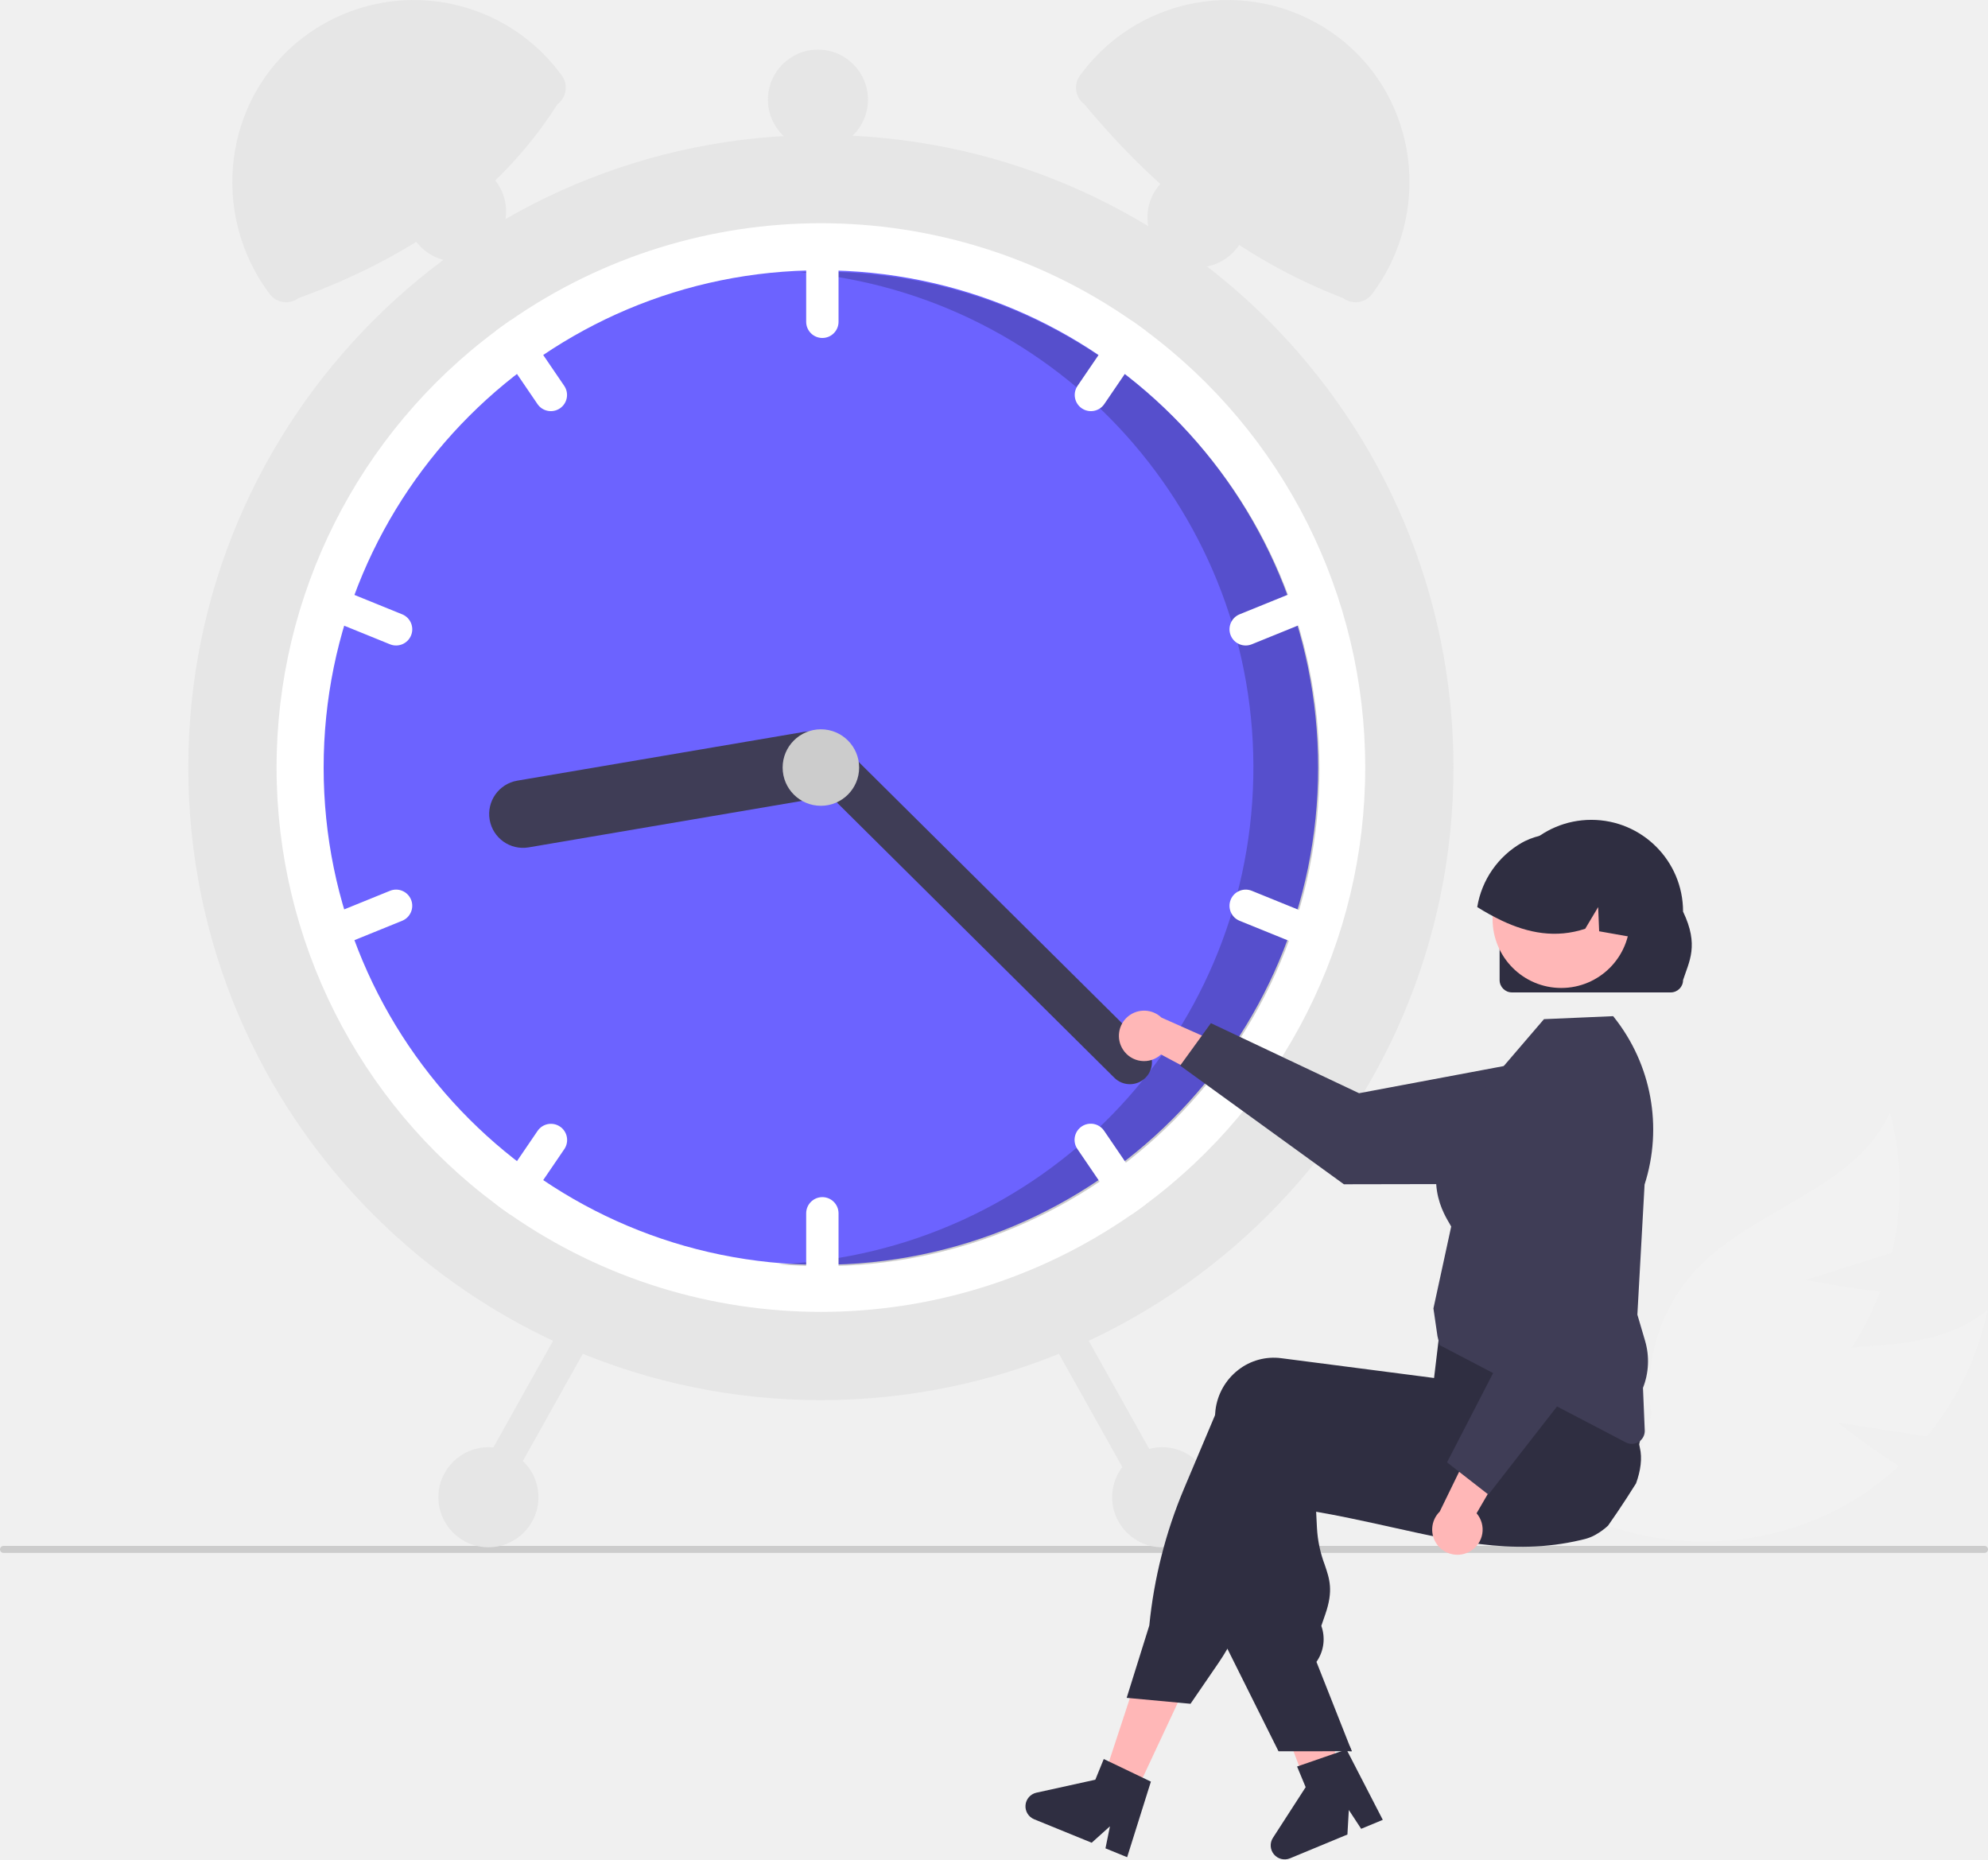
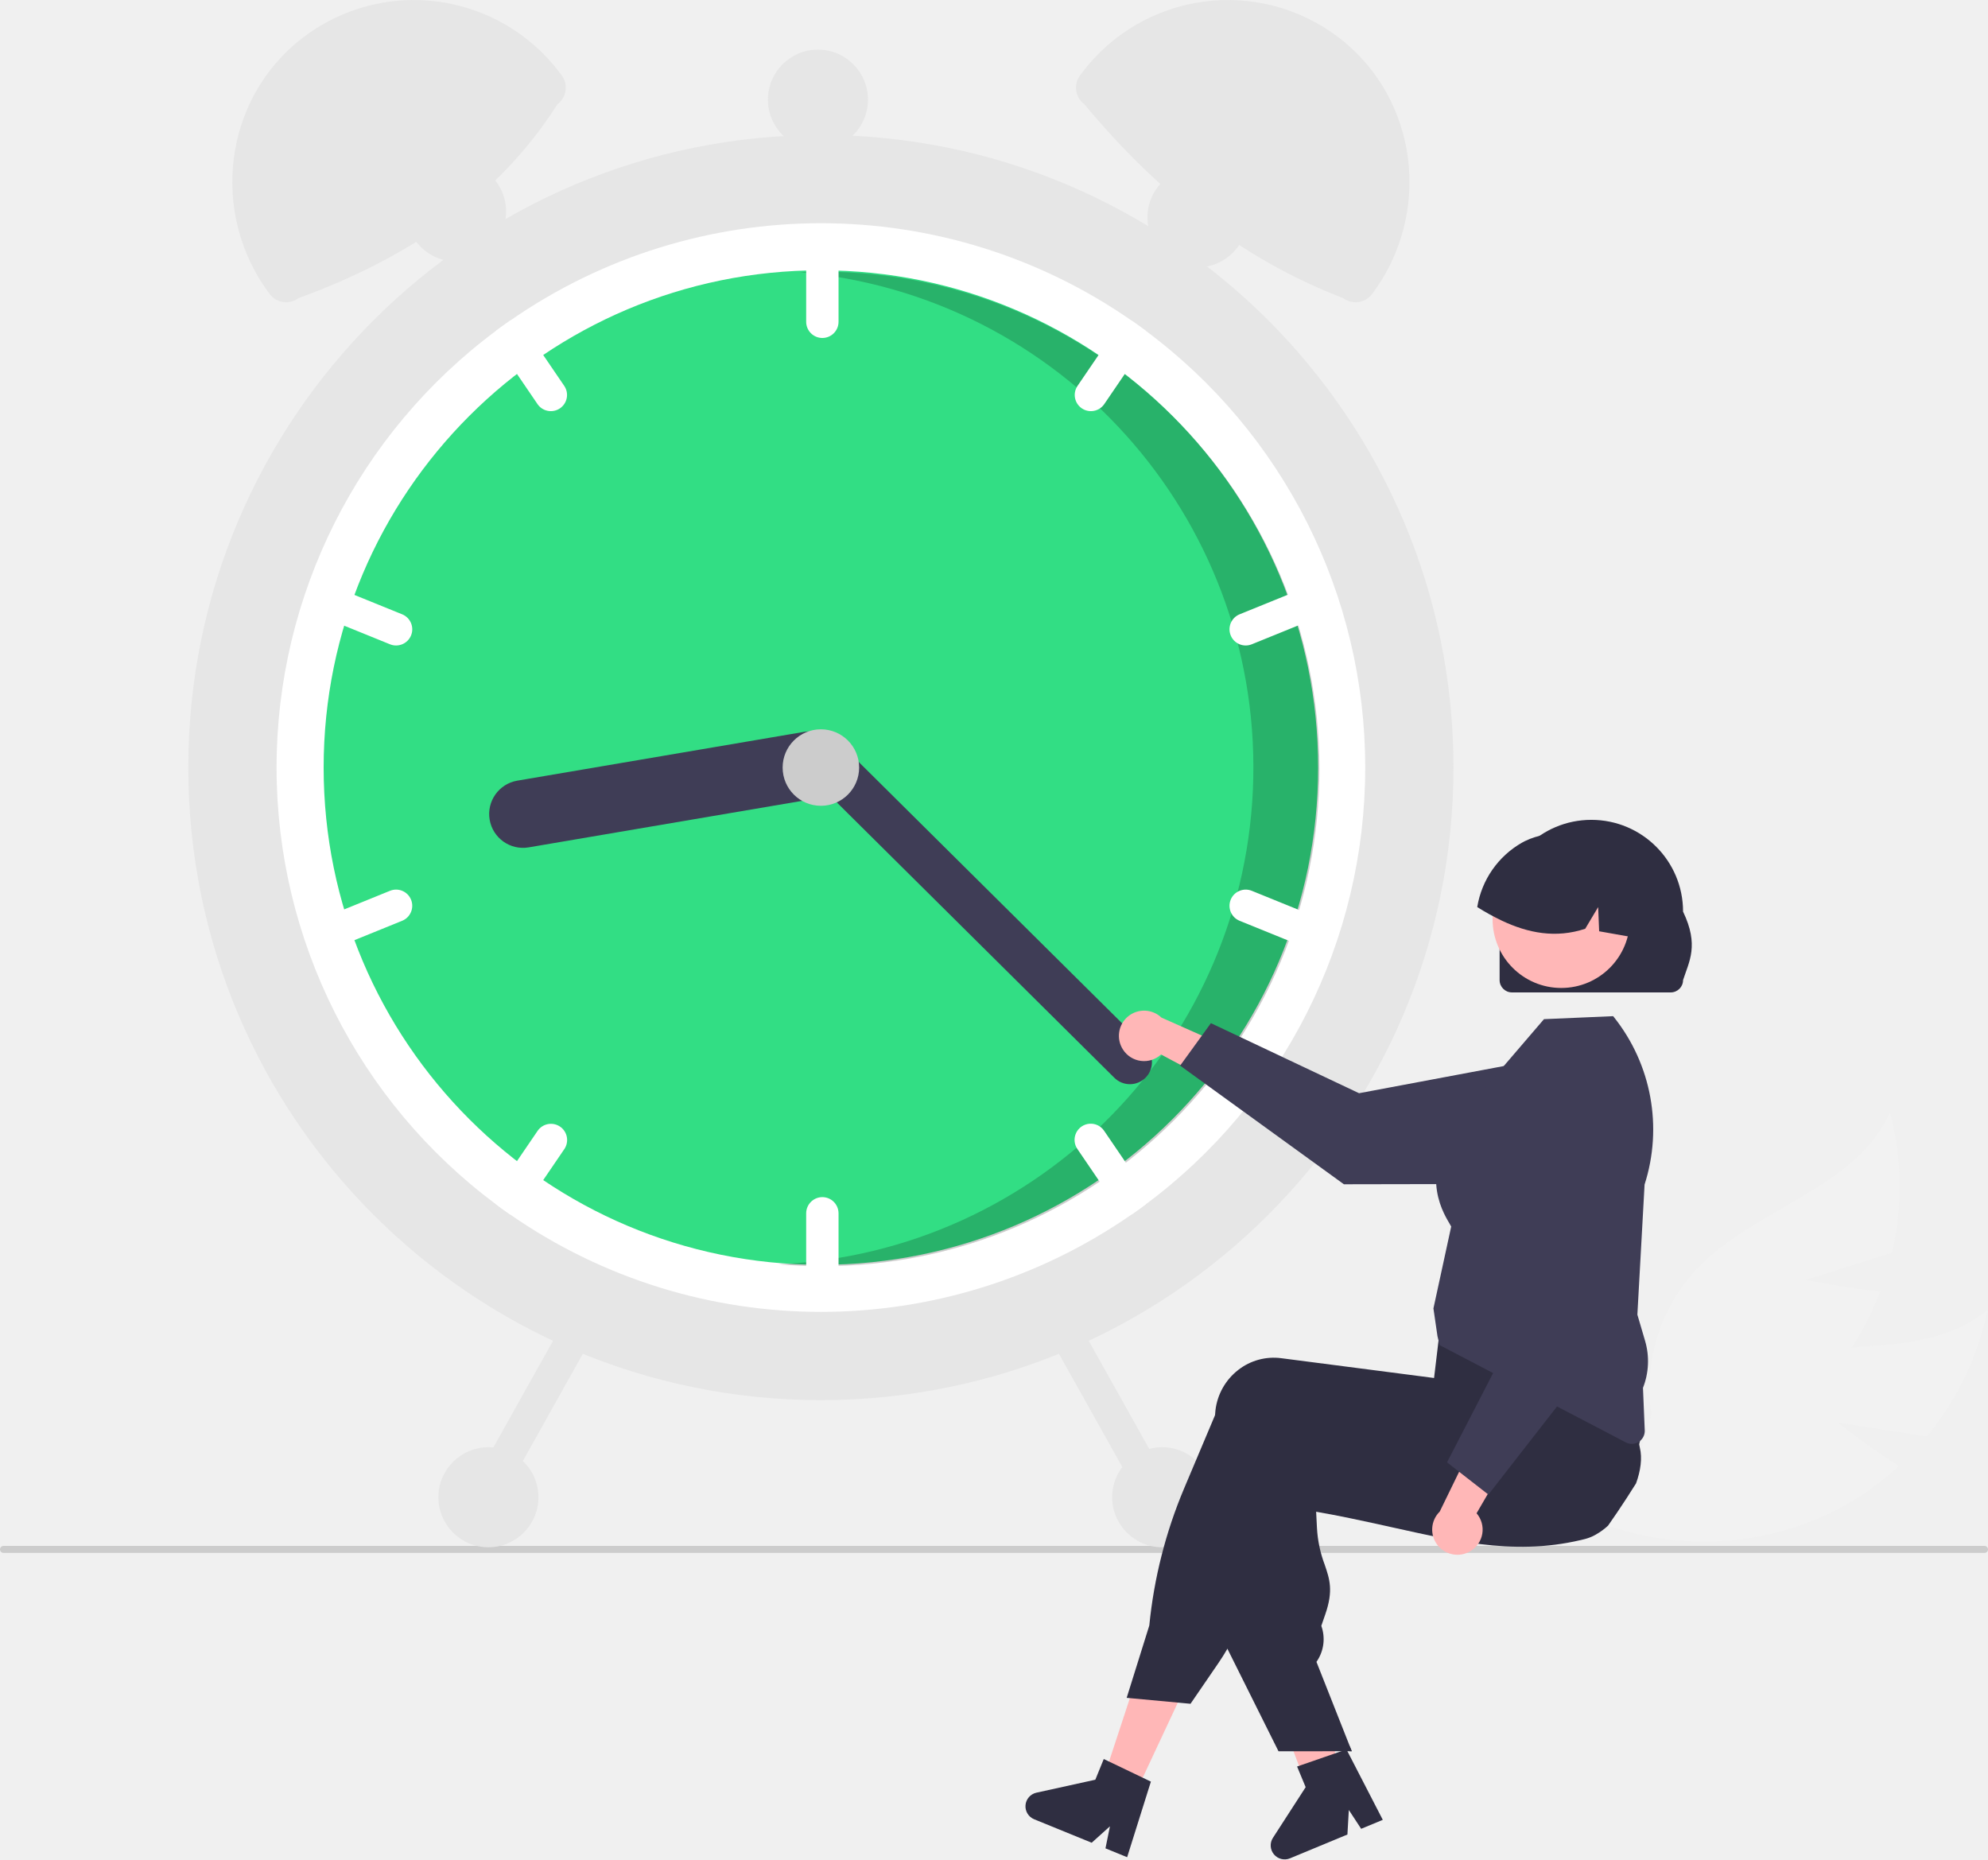
<svg xmlns="http://www.w3.org/2000/svg" data-name="Layer 1" width="675.67" height="631.947" viewBox="0 0 675.67 631.947">
  <path d="M886.757,617.484l30.311,4.737a98.985,98.985,0,0,0,20.604-42.939c-22.164,18.143-55.869,8.502-82.745,18.407A59.54,59.54,0,0,0,819.307,635.033L804.494,650.97A99.77,99.77,0,0,0,887.905,646.378a96.372,96.372,0,0,0,19.64-14.099C896.939,625.6,886.757,617.484,886.757,617.484Z" transform="translate(-262.165 -134.0265)" fill="#f2f2f2" />
  <path d="M875.996,569.007l29.242-9.278a98.985,98.985,0,0,0-.708-47.621c-11.746,26.123-46.214,32.526-65.851,53.377a59.54,59.54,0,0,0-15.227,49.31l-6.151,20.871a99.77,99.77,0,0,0,72.609-41.31,96.373,96.373,0,0,0,11.291-21.379C888.73,571.73,875.996,569.007,875.996,569.007Z" transform="translate(-262.165 -134.0265)" fill="#f2f2f2" />
  <path d="M937.835,660.625a1.186,1.186,0,0,1-1.19,1.19H263.355a1.19,1.19,0,0,1,0-2.38h673.29A1.187,1.187,0,0,1,937.835,660.625Z" transform="translate(-262.165 -134.0265)" fill="#ccc" />
  <circle cx="278.998" cy="260.866" r="215" fill="#e6e6e6" />
  <path d="M726.163,394.892a184.744,184.744,0,0,1-74.67,148.51c-1.55,1.16-3.13,2.29-4.72,3.39a185.031,185.031,0,0,1-211.22,0c-1.59-1.1-3.17-2.23-4.72-3.39a185.02,185.02,0,0,1,0-297.02c1.55-1.16,3.13-2.29,4.72-3.39a185.031,185.031,0,0,1,211.22,0c1.59,1.1,3.17,2.23,4.72,3.39A184.744,184.744,0,0,1,726.163,394.892Z" transform="translate(-262.165 -134.0265)" fill="#fff" />
-   <circle cx="278.998" cy="260.866" r="169" fill="#6c63ff" />
+   <circle cx="278.998" cy="260.866" r="169" fill="#32DE84" />
  <path d="M541.604,226.365c-2.562,0-5.108.067-7.642.18a168.995,168.995,0,0,1-7.156,337.168c4.878.423,9.811.652,14.799.652a169,169,0,0,0,0-338Z" transform="translate(-262.165 -134.0265)" opacity="0.2" />
  <path d="M541.663,213.892a5.51,5.51,0,0,0-5.5,5.5v24a5.5,5.5,0,0,0,11,0v-24A5.51,5.51,0,0,0,541.663,213.892Z" transform="translate(-262.165 -134.0265)" fill="#fff" />
  <path d="M651.493,246.382c-1.55-1.16-3.13-2.29-4.72-3.39a5.497,5.497,0,0,0-4.9,2.39l-13.51,19.83a5.499,5.499,0,0,0,9.09,6.19l13.51-19.83A5.464,5.464,0,0,0,651.493,246.382Z" transform="translate(-262.165 -134.0265)" fill="#fff" />
  <path d="M712.873,336.802a5.493,5.493,0,0,0-7.16-3.02l-22.24,9.03a5.499,5.499,0,0,0,4.14,10.19l22.24-9.03A5.512,5.512,0,0,0,712.873,336.802Z" transform="translate(-262.165 -134.0265)" fill="#fff" />
  <path d="M453.963,265.212l-13.51-19.83a5.497,5.497,0,0,0-4.9-2.39c-1.59,1.1-3.17,2.23-4.72,3.39a5.464,5.464,0,0,0,.53,5.19l13.51,19.83a5.499,5.499,0,0,0,9.09-6.19Z" transform="translate(-262.165 -134.0265)" fill="#fff" />
  <path d="M398.853,342.812l-22.24-9.03a5.499,5.499,0,0,0-4.14,10.19l22.24,9.03a5.499,5.499,0,0,0,4.14-10.19Z" transform="translate(-262.165 -134.0265)" fill="#fff" />
  <path d="M541.663,540.892a5.51,5.51,0,0,0-5.5,5.5v24a5.5,5.5,0,0,0,11,0v-24A5.51,5.51,0,0,0,541.663,540.892Z" transform="translate(-262.165 -134.0265)" fill="#fff" />
  <path d="M650.963,538.212l-13.51-19.83a5.499,5.499,0,1,0-9.09,6.19l13.51,19.83a5.497,5.497,0,0,0,4.9,2.39c1.59-1.1,3.17-2.23,4.72-3.39A5.464,5.464,0,0,0,650.963,538.212Z" transform="translate(-262.165 -134.0265)" fill="#fff" />
  <path d="M709.853,445.812l-22.24-9.03a5.499,5.499,0,0,0-4.14,10.19l22.24,9.03a5.499,5.499,0,0,0,4.14-10.19Z" transform="translate(-262.165 -134.0265)" fill="#fff" />
  <path d="M452.513,516.932a5.5,5.5,0,0,0-7.64,1.45l-13.51,19.83a5.464,5.464,0,0,0-.53,5.19c1.55,1.16,3.13,2.29,4.72,3.39a5.497,5.497,0,0,0,4.9-2.39l13.51-19.83A5.498,5.498,0,0,0,452.513,516.932Z" transform="translate(-262.165 -134.0265)" fill="#fff" />
  <path d="M401.873,439.802a5.493,5.493,0,0,0-7.16-3.02l-22.24,9.03a5.499,5.499,0,0,0,4.14,10.19l22.24-9.03A5.512,5.512,0,0,0,401.873,439.802Z" transform="translate(-262.165 -134.0265)" fill="#fff" />
  <path d="M548.799,392.163a11.513,11.513,0,0,1-9.409,13.266l-97.598,16.601a11.5,11.5,0,0,1-3.857-22.674l97.598-16.601A11.513,11.513,0,0,1,548.799,392.163Z" transform="translate(-262.165 -134.0265)" fill="#3f3d56" />
  <path d="M651.518,500.294a7.508,7.508,0,0,1-10.607.042l-105.063-104.239a7.5,7.5,0,0,1,10.565-10.648l105.063,104.239A7.508,7.508,0,0,1,651.518,500.294Z" transform="translate(-262.165 -134.0265)" fill="#3f3d56" />
  <circle cx="278.998" cy="260.866" r="13" fill="#ccc" />
  <path d="M451.619,169.471c-19.955,31.372-50.401,52.193-87.95,65.87a7.059,7.059,0,0,1-9.882-1.418l0,0c-20.396-27.232-15.791-66.153,11.128-86.962a62.068,62.068,0,0,1,87.558,11.875l.564.753A7.059,7.059,0,0,1,451.619,169.471Z" transform="translate(-262.165 -134.0265)" fill="#e6e6e6" />
  <path d="M629.852,158.836a62.068,62.068,0,0,1,87.558-11.875c26.918,20.809,31.524,59.729,11.128,86.962l0,0a7.059,7.059,0,0,1-9.882,1.418c-34.857-13.345-63.442-36.439-87.95-65.87a7.059,7.059,0,0,1-1.418-9.882Z" transform="translate(-262.165 -134.0265)" fill="#e6e6e6" />
  <path d="M621.106,581.161a5.51,5.51,0,0,0-2.114,7.485l31.742,56.723a5.5,5.5,0,0,0,9.599-5.372l-31.742-56.723A5.51,5.51,0,0,0,621.106,581.161Z" transform="translate(-262.165 -134.0265)" fill="#e6e6e6" />
  <path d="M453.734,583.274,421.992,639.997a5.5,5.5,0,0,0,9.599,5.372l31.742-56.723a5.5,5.5,0,1,0-9.599-5.372Z" transform="translate(-262.165 -134.0265)" fill="#e6e6e6" />
  <circle cx="394.998" cy="508.866" r="17" fill="#e6e6e6" />
  <circle cx="406.998" cy="73.866" r="17" fill="#e6e6e6" />
  <circle cx="277.998" cy="33.866" r="17" fill="#e6e6e6" />
  <circle cx="154.998" cy="71.866" r="17" fill="#e6e6e6" />
  <circle cx="165.998" cy="508.866" r="17" fill="#e6e6e6" />
  <path d="M643.828,490.733a8.516,8.516,0,0,0,12.95,1.677l26.676,14.293-1.431-15.661L656.911,479.87a8.562,8.562,0,0,0-13.083,10.863Z" transform="translate(-262.165 -134.0265)" fill="#ffb7b7" />
  <path d="M663.264,496.199l10.453-14.43,50.36,23.807,62.667-11.758a21.471,21.471,0,0,1,25.43,21.063h0a21.494,21.494,0,0,1-21.431,21.51l-71.816.133Z" transform="translate(-262.165 -134.0265)" fill="#3f3d56" />
  <polygon points="384.999 611.399 374.422 606.341 388.951 562.133 404.56 569.599 384.999 611.399" fill="#ffb7b7" />
  <path d="M718.07,738.299c-.769.482-1.538.956-2.315,1.43-1.546.948-3.107,1.88-4.669,2.797-.785.458-1.577.917-2.362,1.367v.023l-.047.008-.016.008-1.196.295-1.717-4.537-.792-2.09-1.119-2.96-2.051-5.415-10.799-28.511,16.788-4.141.629,2.571h.008l.311,1.274,5.865,23.788,1.196,4.863.039.148.722,2.905.622,2.517.691,2.812Z" transform="translate(-262.165 -134.0265)" fill="#ffb7b7" />
  <path d="M818.218,638.174c-1.064,1.709-2.152,3.41-3.247,5.096q-3.053,4.708-6.269,9.276c0,.008-.008.008-.016.016a21.934,21.934,0,0,1-4.117,3.006c-.062.047-.132.078-.194.117a15.18,15.18,0,0,1-3.465,1.391c-.435.109-.878.217-1.313.326-1.569.373-3.123.691-4.669.971-2.75.489-5.469.839-8.173,1.057-.218.023-.435.039-.653.054-11.117.816-21.939-.497-33.235-2.649-5.578-1.057-11.272-2.323-17.169-3.636-1.927-.435-3.861-.862-5.819-1.29-.148-.031-.303-.07-.458-.101-2.797-.614-5.64-1.22-8.553-1.818-3.667-.754-7.45-1.484-11.381-2.175l.28,5.539a41.689,41.689,0,0,0,2.626,12.453c1.678,4.91,3.006,8.794.202,16.881l-1.352,3.915a13.372,13.372,0,0,1-1.375,11.832l-.272.412,11.272,28.519.73,1.849h-5.772l-7.101.008H696.692l-17.363-34.835-.831-1.663v-.085l1.795-66.943c.023-.59.07-1.189.148-1.779a20.353,20.353,0,0,1,7.745-13.704,19.6,19.6,0,0,1,14.597-3.993l5.943.769,12.143,1.569,8.553,1.111.171.023,25.225,3.263,1.81-7.38.334-.124,10.62-3.892,36.731-13.463.093-.031,2.416-.886.287.466c.085.14.171.28.249.42a71.999,71.999,0,0,1,5.803,13.471,211.477,211.477,0,0,1,6.098,23.283q.105.513.186.932l.023.085c.023.132.039.217.047.241C820.363,629.605,819.772,633.909,818.218,638.174Z" transform="translate(-262.165 -134.0265)" fill="#2f2e41" />
  <path d="M819.769,613.503c-.117-.497-.264-1.002-.419-1.492a106.29,106.29,0,0,0-4.304-10.892c-1.833-4.04-4.032-8.367-6.65-13.051q-1.899-3.403-4.086-7.077-1.095-1.841-2.276-3.752a1.972,1.972,0,0,0-.101-.171l-.225-.373-36.342,4.863-13.533,1.81-.808,6.743-.194,1.67c-.008,0-.008,0,0,.008l-.544,4.552v.008l-.722,6.013-.062-.008-20.082-2.603-20.696-2.68-11.117-1.437a19.588,19.588,0,0,0-14.597,3.993,20.363,20.363,0,0,0-7.745,13.704c-.07.544-.117,1.103-.14,1.655l-10.488,24.852a160.343,160.343,0,0,0-11.855,46.643l-7.691,24.588,1.095.101,16.299,1.515,4.304.404,9.478-13.836c1.08-1.577,2.105-3.201,3.061-4.863a73.861,73.861,0,0,0,4.187-8.421l20.502-48.788q2.377.408,4.708.777,10.779,1.748,20.696,2.851c21.496,2.401,40.11,2.587,56.681.552q6.98-.851,13.494-2.237,2.389-.501,4.716-1.08c.365-.085.722-.171,1.08-.264a19.825,19.825,0,0,0,13.867-12.958A20.228,20.228,0,0,0,819.769,613.503Z" transform="translate(-262.165 -134.0265)" fill="#2f2e41" />
  <path d="M650.542,738.207l-11.443-5.485-1.795-.862-2.867,7.038-20.012,4.405a4.748,4.748,0,0,0-.777,9.035l19.554,7.979,6.207-5.586-1.523,7.497,7.365,3.006,8.072-25.691Z" transform="translate(-262.165 -134.0265)" fill="#2f2e41" />
  <polygon points="458.703 593.34 459.434 595.189 458.703 595.189 458.703 593.34" fill="#2f2e41" />
  <path d="M716.883,729.611,704.892,733.765l-1.882.65,2.915,7.018-11.121,17.211a4.748,4.748,0,0,0,5.805,6.967l19.508-8.089.48-8.337,4.193,6.398,7.349-3.046-12.341-23.935Z" transform="translate(-262.165 -134.0265)" fill="#2f2e41" />
  <path d="M816.778,624.759a4.404,4.404,0,0,1-2.043-.507l-63.274-33.062-.731-2.993-1.378-9.472.019-.089,6.018-27.743c-.11-.238-.341-.629-.601-1.07-2.687-4.552-10.862-18.405,4.741-37.48l27.395-31.939,23.513-1.012.268.338A61.242,61.242,0,0,1,821.115,536.617l-2.448,44.217,2.626,8.93a24.639,24.639,0,0,1-.722,15.944l.602,14.459a4.417,4.417,0,0,1-4.395,4.592Z" transform="translate(-262.165 -134.0265)" fill="#3f3d56" />
  <path d="M761.892,661.224a8.516,8.516,0,0,0,2.126-12.884L779.231,622.178l-15.702.885-12.039,24.708a8.562,8.562,0,0,0,10.402,13.453Z" transform="translate(-262.165 -134.0265)" fill="#ffb7b7" />
  <path d="M768.031,641.99l-14.057-10.949,25.544-49.501L769.946,518.501a21.471,21.471,0,0,1,21.934-24.682h0a21.494,21.494,0,0,1,20.752,22.166l-2.365,71.777Z" transform="translate(-262.165 -134.0265)" fill="#3f3d56" />
  <path id="f4e08e8b-ef08-4d70-8ad3-b81af8a71ff9-429" data-name="a1ca5f83-7fa1-45b1-9d3b-bf096f25c0e5" d="M771.842,467.131V443.864a31.177,31.177,0,1,1,62.354-.04v.04c5.495,11.451,2.057,16.895,0,23.267a4.193,4.193,0,0,1-4.186,4.186H776.03A4.193,4.193,0,0,1,771.842,467.131Z" transform="translate(-262.165 -134.0265)" fill="#2f2e41" />
  <circle cx="530.632" cy="312.441" r="23.337" fill="#ffb7b7" />
  <path d="M817.22,452.586c-.212-.033-.423-.078-.635-.111-3.64-.646-7.28-1.28-10.91-1.937l-.334-8.227-4.397,7.369c-10.03,3.329-19.415,1.447-28.242-2.705a79.737,79.737,0,0,1-8.461-4.664,30.927,30.927,0,0,1,15.196-21.886c.334-.189.657-.356.991-.523a.011.011,0,0,0,.011-.011c.568-.267,1.147-.523,1.726-.757a25.707,25.707,0,0,1,26.985,5.232C816.274,431.167,819.48,442.4,817.22,452.586Z" transform="translate(-262.165 -134.0265)" fill="#2f2e41" />
</svg>
